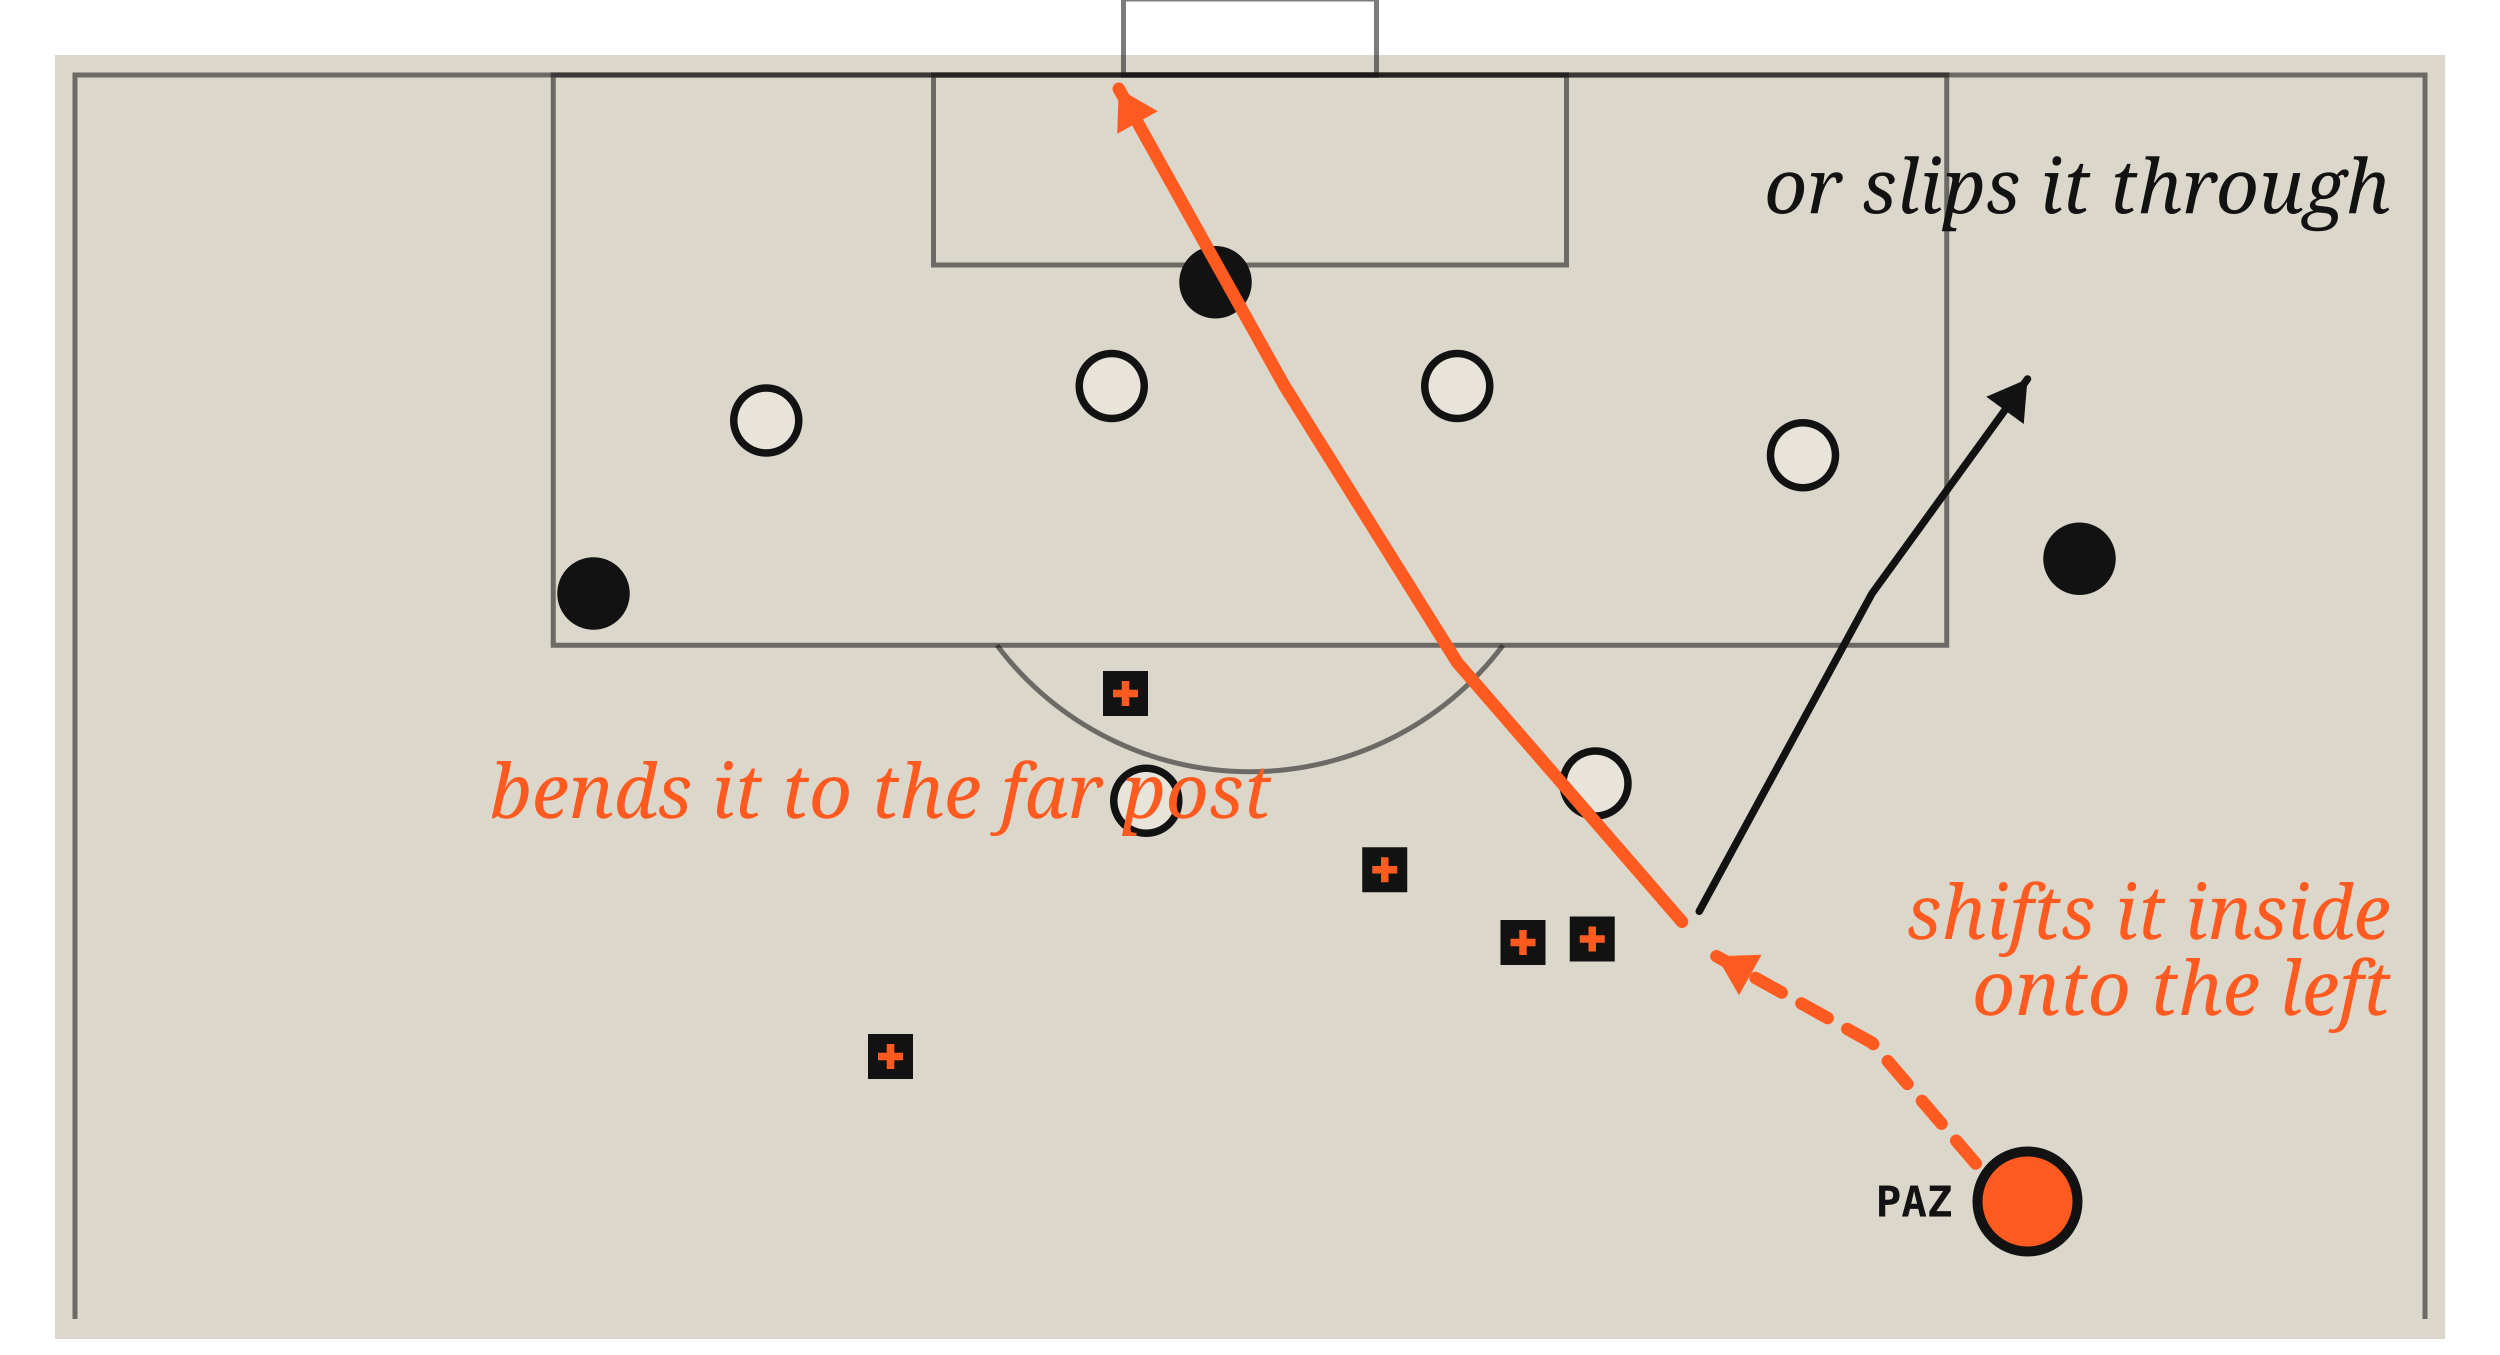
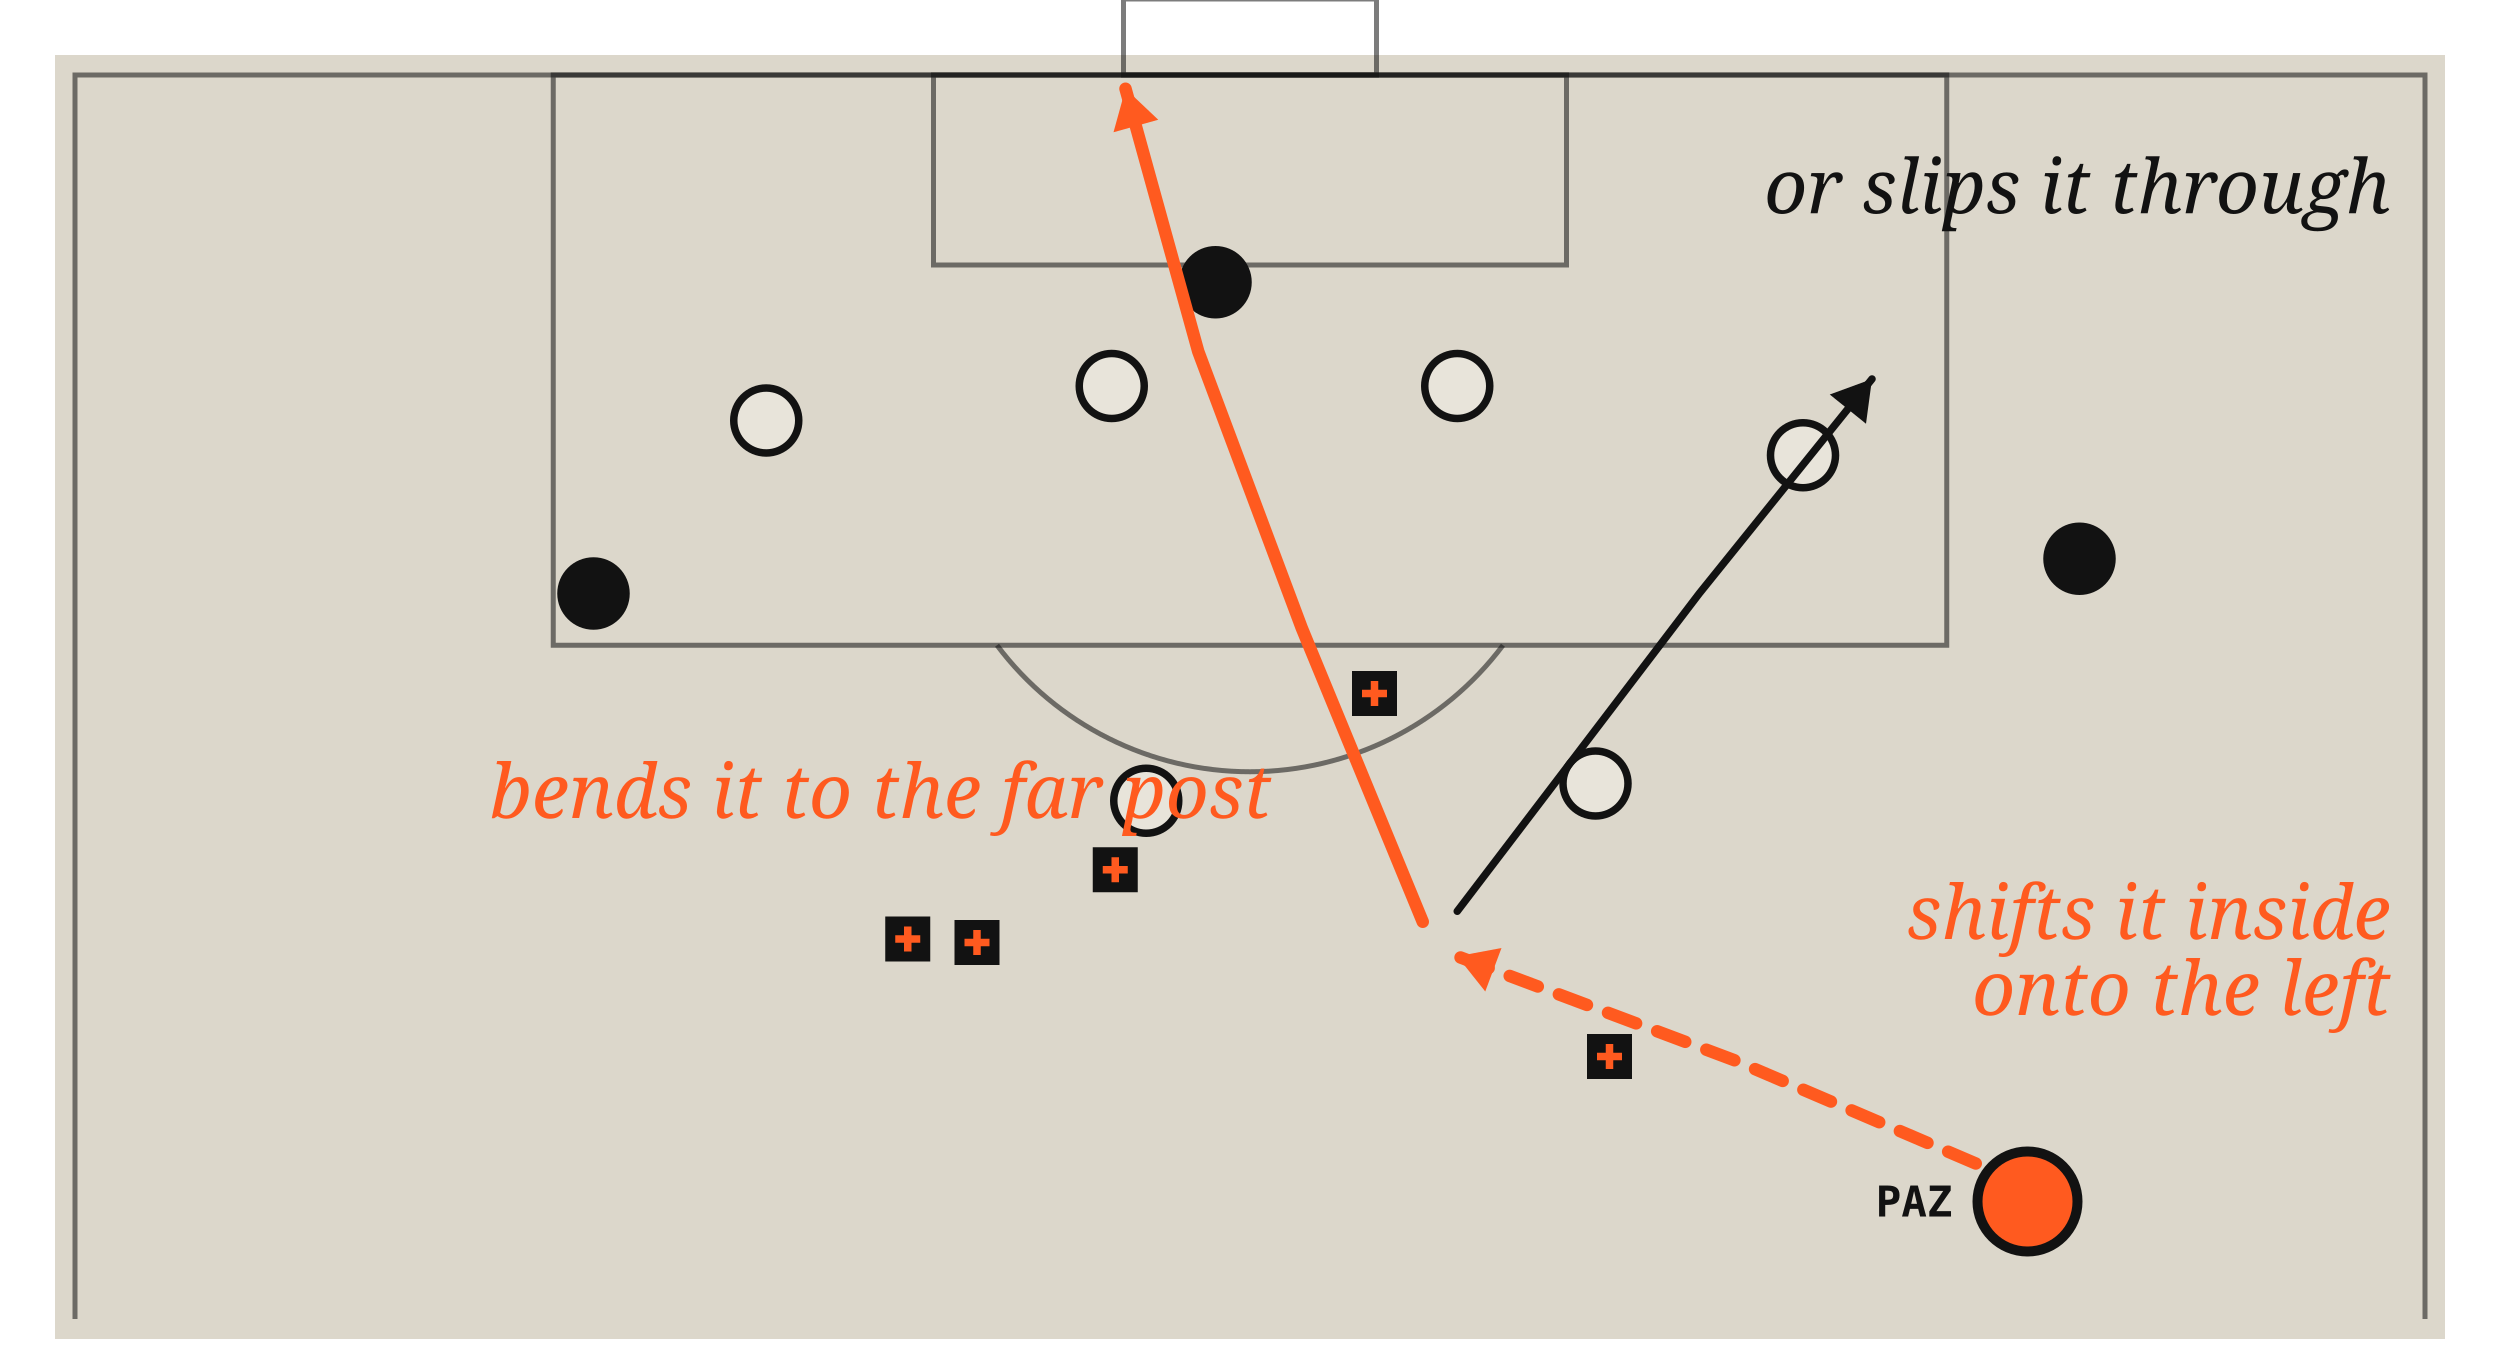
<svg viewBox="0 0 1000 542" role="img" aria-label="Illustration of Paz's signature move with his real goals from outside the box">
  <rect x="22.0" y="22.0" width="956.0" height="513.6" fill="#DCD7CB" />
  <path d="M30.0,527.6 L30.0,30.0 L970.0,30.0 L970.0,527.6" stroke="#121212" stroke-opacity=".55" stroke-width="2" fill="none" />
  <rect x="221.3" y="30.0" width="557.4" height="228.1" stroke="#121212" stroke-opacity=".55" stroke-width="2" fill="none" />
  <rect x="373.4" y="30.0" width="253.2" height="76.0" stroke="#121212" stroke-opacity=".55" stroke-width="2" fill="none" />
  <rect x="449.4" y="-0.4" width="101.2" height="30.4" stroke="#121212" stroke-opacity=".55" stroke-width="2" fill="none" />
  <path d="M398.8,258.1 A126.5,126.5 0 0 0 601.2,258.1" stroke="#121212" stroke-opacity=".55" stroke-width="2" fill="none" />
  <circle cx="306.5" cy="168.2" r="13" fill="#E8E4DA" stroke="#121212" stroke-width="3" />
  <circle cx="444.7" cy="154.4" r="13" fill="#E8E4DA" stroke="#121212" stroke-width="3" />
  <circle cx="582.9" cy="154.4" r="13" fill="#E8E4DA" stroke="#121212" stroke-width="3" />
  <circle cx="721.2" cy="182.1" r="13" fill="#E8E4DA" stroke="#121212" stroke-width="3" />
  <circle cx="458.5" cy="320.3" r="13" fill="#E8E4DA" stroke="#121212" stroke-width="3" />
  <circle cx="638.2" cy="313.4" r="13" fill="#E8E4DA" stroke="#121212" stroke-width="3" />
  <circle cx="486.2" cy="112.9" r="13" fill="#121212" stroke="#121212" stroke-width="3" />
  <circle cx="237.4" cy="237.4" r="13" fill="#121212" stroke="#121212" stroke-width="3" />
  <circle cx="831.8" cy="223.5" r="13" fill="#121212" stroke="#121212" stroke-width="3" />
  <g id="mv-carry" class="mv">
-     <path d="M790.3,465.4 L748.8,417.1 L686.6,382.5" fill="none" stroke="#FF5A1F" stroke-width="5" stroke-linecap="round" stroke-dasharray="12 9" />
-     <polygon points="686.6,382.5 704.6,381.9 695.6,398.1" fill="#FF5A1F" />
+     <path d="M790.3,465.4 L693.5,424.0 L582.9,382.5" fill="none" stroke="#FF5A1F" stroke-width="5" stroke-linecap="round" stroke-dasharray="12 9" />
+     <polygon points="582.9,382.5 600.6,379.2 594.1,396.6" fill="#FF5A1F" />
  </g>
  <g id="mv-shot" class="mv">
-     <path d="M672.8,368.7 L582.9,265.0 L513.8,154.4 L447.5,35.5" fill="none" stroke="#FF5A1F" stroke-width="5" stroke-linecap="round" />
-     <polygon points="447.5,35.5 463.1,44.5 446.9,53.5" fill="#FF5A1F" />
+     <path d="M569.1,368.7 L520.7,251.2 L479.3,140.6 L450.2,35.5" fill="none" stroke="#FF5A1F" stroke-width="5" stroke-linecap="round" />
+     <polygon points="450.2,35.5 463.3,47.9 445.4,52.9" fill="#FF5A1F" />
  </g>
  <g id="mv-pass" class="mv">
-     <path d="M679.7,364.5 L748.8,237.4 L811.0,151.6" fill="none" stroke="#121212" stroke-width="3" stroke-linecap="round" />
-     <polygon points="811.0,151.6 809.5,169.6 794.5,158.7" fill="#121212" />
+     <path d="M582.9,364.5 L679.7,237.4 L748.8,151.6" fill="none" stroke="#121212" stroke-width="3" stroke-linecap="round" />
+     <polygon points="748.8,151.6 746.4,169.5 731.9,157.8" fill="#121212" />
  </g>
  <circle cx="811.0" cy="480.6" r="20" fill="#FF5A1F" stroke="#121212" stroke-width="4" />
  <text x="781.0" y="486.6" text-anchor="end" font-family="JetBrains Mono, monospace" font-size="17" font-weight="800" fill="#121212">PAZ</text>
  <text class="mvl" x="956.2" y="375.6" text-anchor="end" font-family="Instrument Serif, Georgia, serif" font-style="italic" font-size="30" fill="#FF5A1F">shifts it inside</text>
  <text class="mvl" x="956.2" y="406.0" text-anchor="end" font-family="Instrument Serif, Georgia, serif" font-style="italic" font-size="30" fill="#FF5A1F">onto the left</text>
  <text class="mvl" x="195.9" y="327.2" text-anchor="start" font-family="Instrument Serif, Georgia, serif" font-style="italic" font-size="30" fill="#FF5A1F">bends it to the far post</text>
  <text class="mvl" x="956.2" y="85.3" text-anchor="end" font-family="Instrument Serif, Georgia, serif" font-style="italic" font-size="30" fill="#121212">or slips it through</text>
  <g class="gm">
-     <rect x="627.9" y="366.6" width="18" height="18" fill="#121212" />
-     <path d="M631.9,375.6 H641.9 M636.9,370.6 V380.6" stroke="#FF5A1F" stroke-width="3" />
+     <rect x="354.1" y="366.6" width="18" height="18" fill="#121212" />
+     <path d="M358.1,375.6 H368.1 M363.1,370.6 V380.6" stroke="#FF5A1F" stroke-width="3" />
  </g>
  <g class="gm">
-     <rect x="600.2" y="368.0" width="18" height="18" fill="#121212" />
-     <path d="M604.2,377.0 H614.2 M609.2,372.0 V382.0" stroke="#FF5A1F" stroke-width="3" />
+     <rect x="381.8" y="368.0" width="18" height="18" fill="#121212" />
+     <path d="M385.8,377.0 H395.8 M390.8,372.0 V382.0" stroke="#FF5A1F" stroke-width="3" />
  </g>
  <g class="gm">
-     <rect x="347.2" y="413.6" width="18" height="18" fill="#121212" />
-     <path d="M351.2,422.6 H361.2 M356.2,417.6 V427.6" stroke="#FF5A1F" stroke-width="3" />
+     <rect x="634.8" y="413.6" width="18" height="18" fill="#121212" />
+     <path d="M638.8,422.6 H648.8 M643.8,417.6 V427.6" stroke="#FF5A1F" stroke-width="3" />
  </g>
  <g class="gm">
-     <rect x="441.2" y="268.4" width="18" height="18" fill="#121212" />
-     <path d="M445.2,277.4 H455.2 M450.2,272.4 V282.4" stroke="#FF5A1F" stroke-width="3" />
+     <rect x="540.8" y="268.4" width="18" height="18" fill="#121212" />
+     <path d="M544.8,277.4 H554.8 M549.8,272.4 V282.4" stroke="#FF5A1F" stroke-width="3" />
  </g>
  <g class="gm">
-     <rect x="544.9" y="338.9" width="18" height="18" fill="#121212" />
-     <path d="M548.9,347.9 H558.9 M553.9,342.9 V352.9" stroke="#FF5A1F" stroke-width="3" />
+     <rect x="437.1" y="338.9" width="18" height="18" fill="#121212" />
+     <path d="M441.1,347.9 H451.1 M446.1,342.9 V352.9" stroke="#FF5A1F" stroke-width="3" />
  </g>
</svg>
